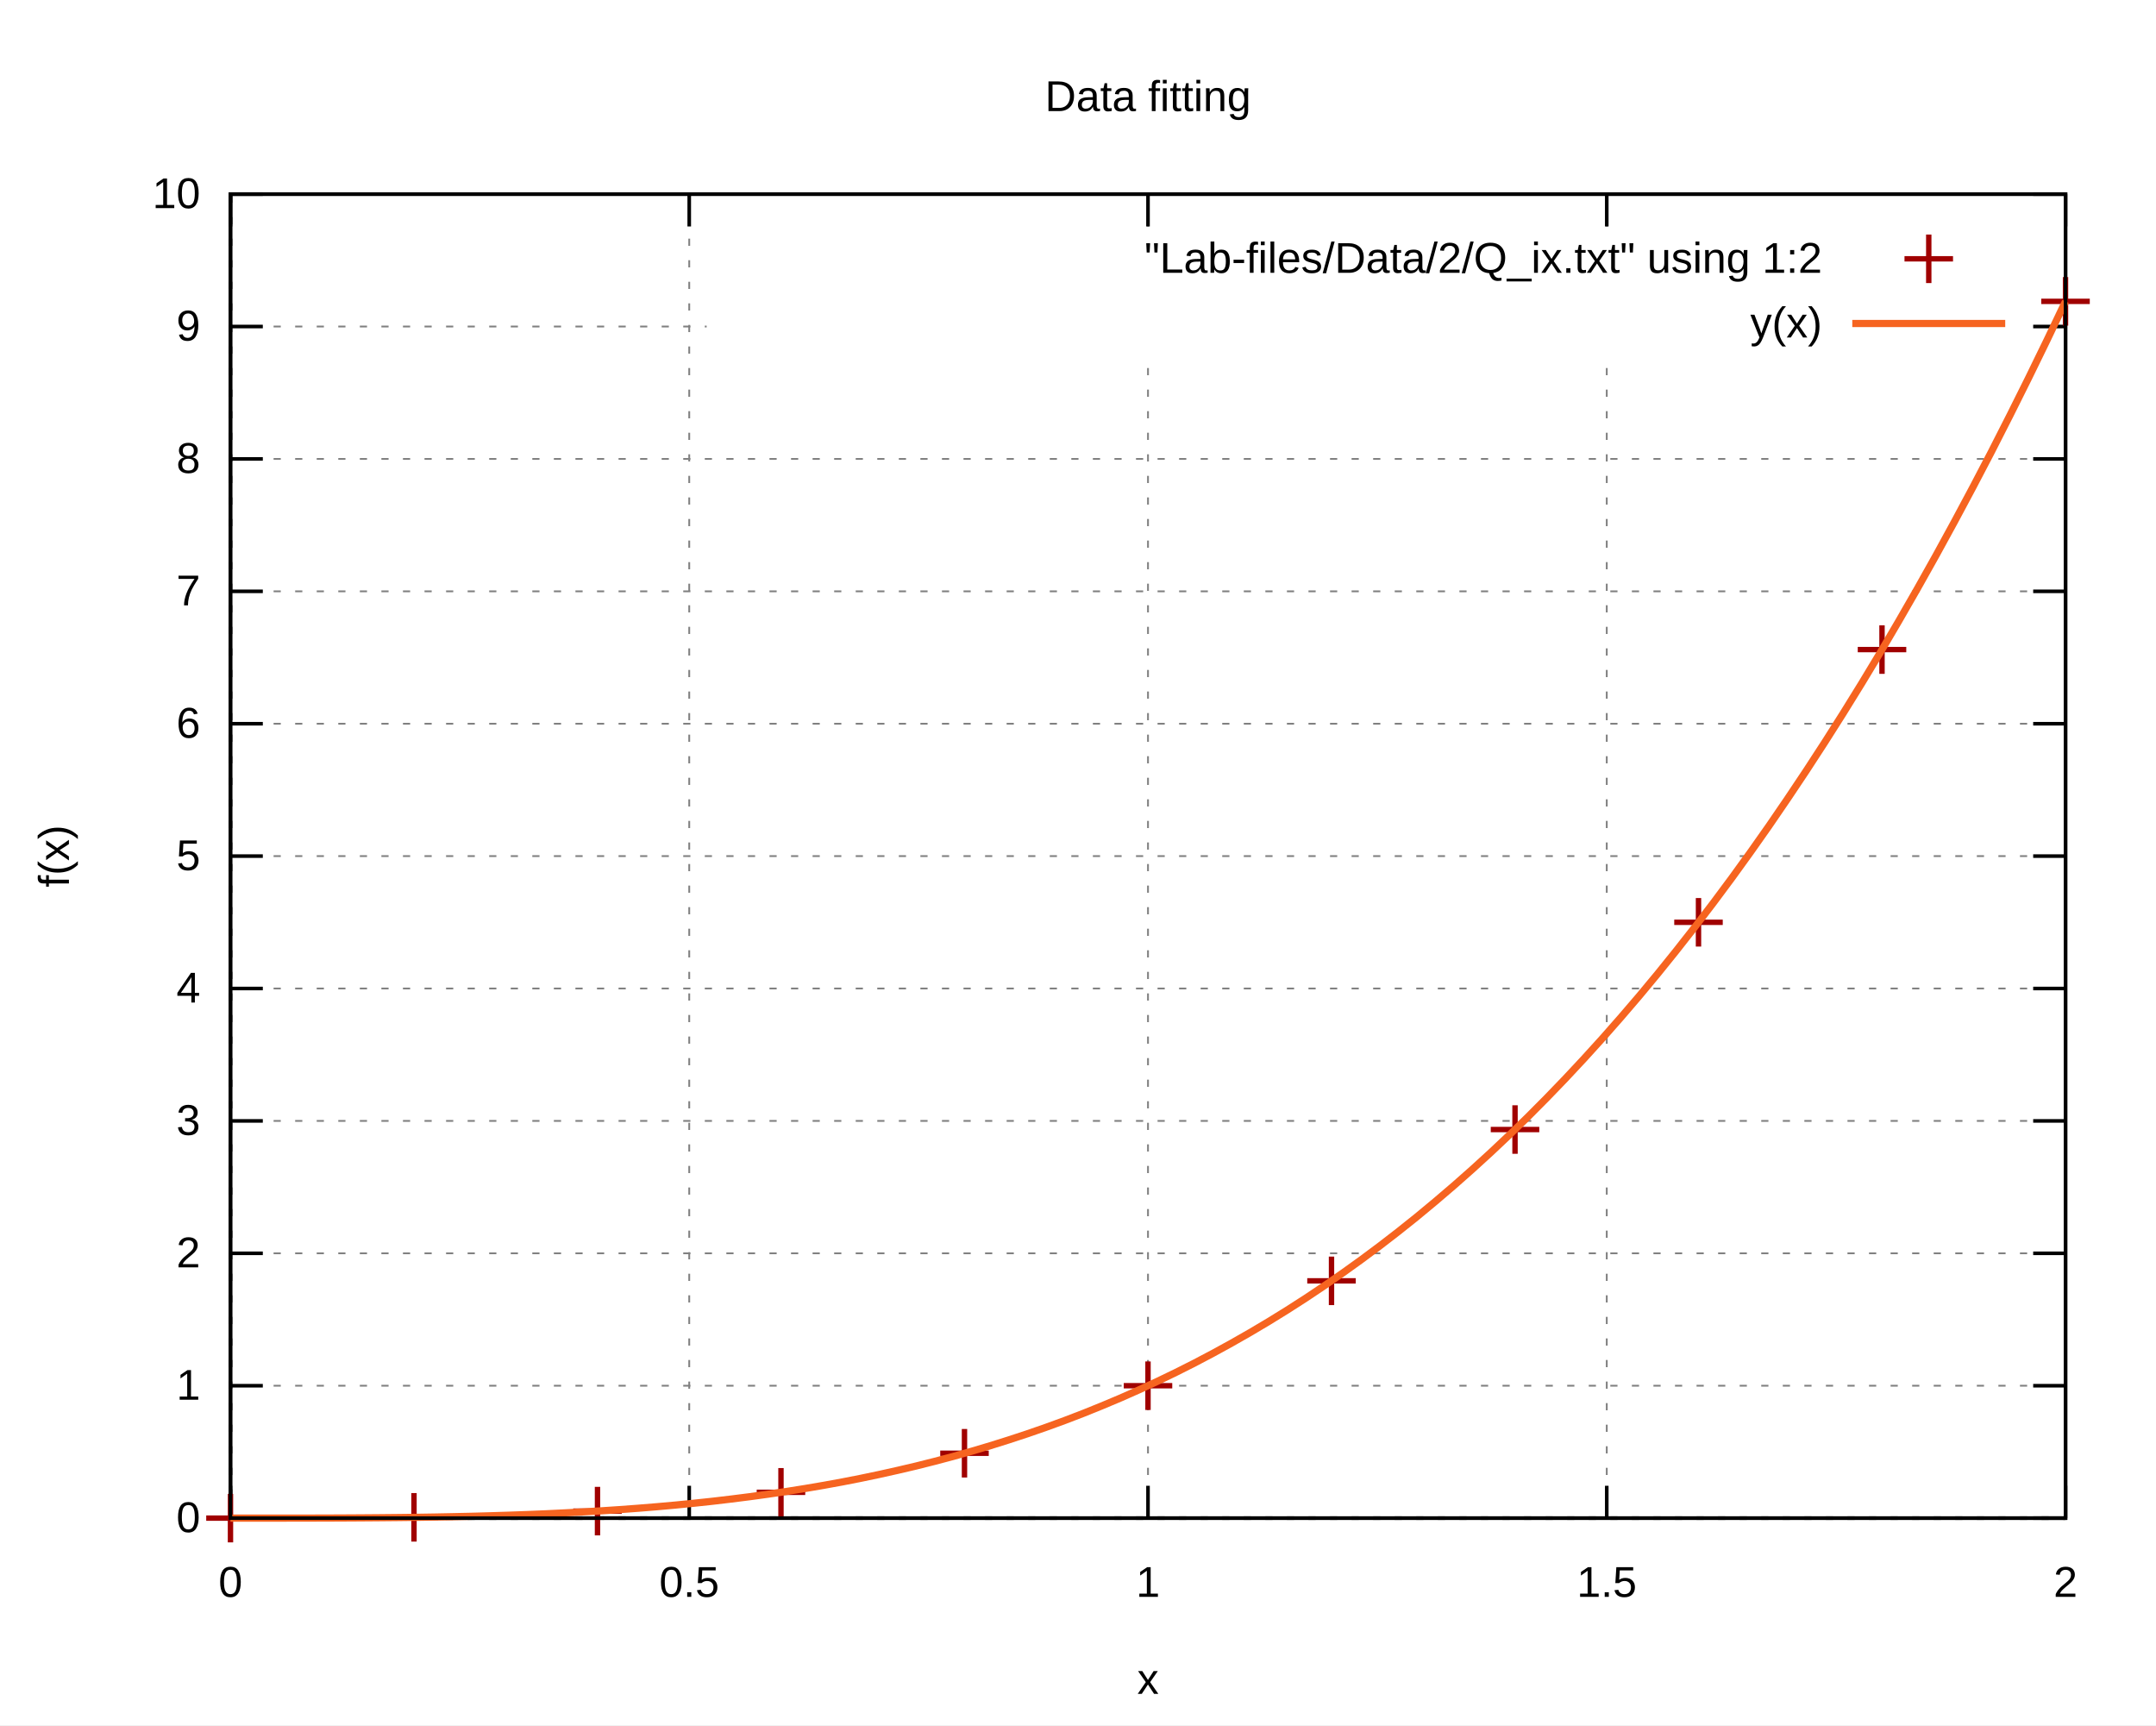
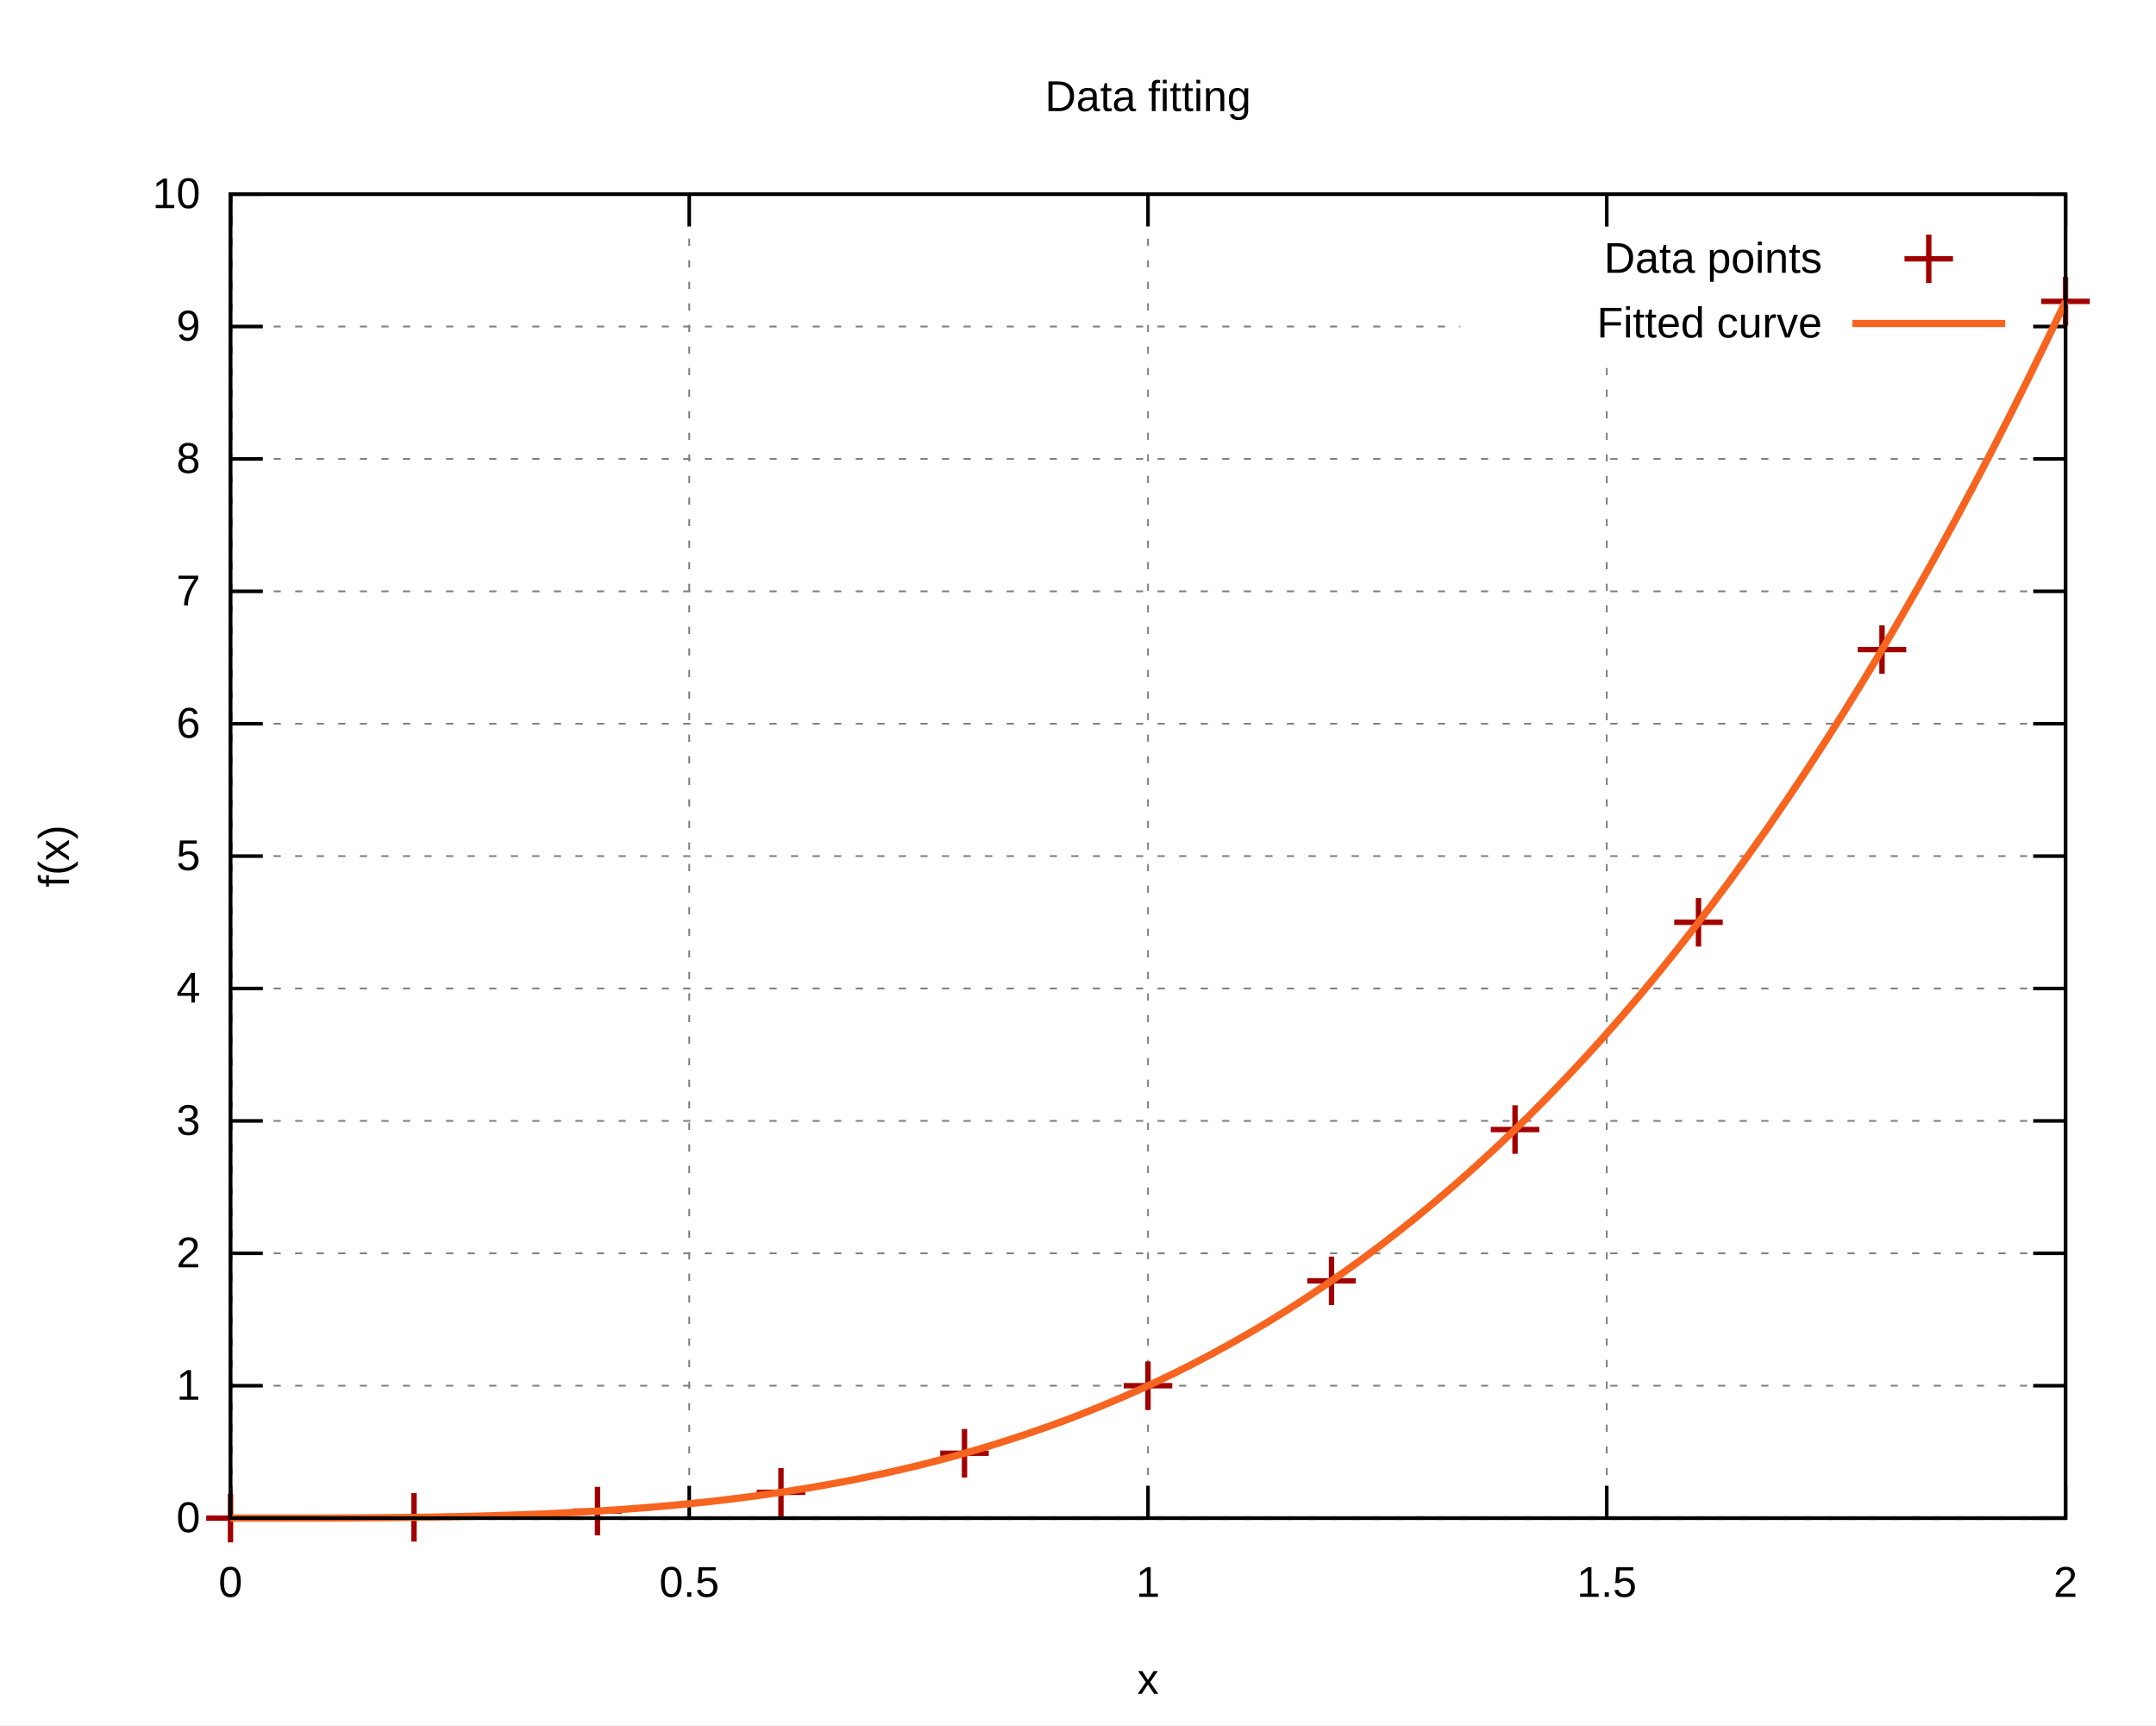
<svg xmlns="http://www.w3.org/2000/svg" xmlns:xlink="http://www.w3.org/1999/xlink" width="600" height="480" viewBox="0 0 600 480">
  <g id="gnuplot_canvas">
    <rect x="0" y="0" width="600" height="480" fill="#ffffff" />
    <defs>
      <circle id="gpDot" r="0.5" stroke-width="0.5" stroke="currentColor" />
      <path id="gpPt0" stroke-width="0.222" stroke="currentColor" d="M-1,0 h2 M0,-1 v2" />
      <path id="gpPt1" stroke-width="0.222" stroke="currentColor" d="M-1,-1 L1,1 M1,-1 L-1,1" />
      <path id="gpPt2" stroke-width="0.222" stroke="currentColor" d="M-1,0 L1,0 M0,-1 L0,1 M-1,-1 L1,1 M-1,1 L1,-1" />
      <rect id="gpPt3" stroke-width="0.222" stroke="currentColor" x="-1" y="-1" width="2" height="2" />
      <rect id="gpPt4" stroke-width="0.222" stroke="currentColor" fill="currentColor" x="-1" y="-1" width="2" height="2" />
      <circle id="gpPt5" stroke-width="0.222" stroke="currentColor" cx="0" cy="0" r="1" />
      <use xlink:href="#gpPt5" id="gpPt6" fill="currentColor" stroke="none" />
      <path id="gpPt7" stroke-width="0.222" stroke="currentColor" d="M0,-1.33 L-1.33,0.67 L1.33,0.67 z" />
      <use xlink:href="#gpPt7" id="gpPt8" fill="currentColor" stroke="none" />
      <use xlink:href="#gpPt7" id="gpPt9" stroke="currentColor" transform="rotate(180)" />
      <use xlink:href="#gpPt9" id="gpPt10" fill="currentColor" stroke="none" />
      <use xlink:href="#gpPt3" id="gpPt11" stroke="currentColor" transform="rotate(45)" />
      <use xlink:href="#gpPt11" id="gpPt12" fill="currentColor" stroke="none" />
      <path id="gpPt13" stroke-width="0.222" stroke="currentColor" d="M0,1.330 L1.265,0.411 L0.782,-1.067 L-0.782,-1.076 L-1.265,0.411 z" />
      <use xlink:href="#gpPt13" id="gpPt14" fill="currentColor" stroke="none" />
      <filter id="textbox" filterUnits="objectBoundingBox" x="0" y="0" height="1" width="1">
        <feFlood flood-color="#FFFFFF" flood-opacity="1" result="bgnd" />
        <feComposite in="SourceGraphic" in2="bgnd" operator="atop" />
      </filter>
      <filter id="greybox" filterUnits="objectBoundingBox" x="0" y="0" height="1" width="1">
        <feFlood flood-color="lightgrey" flood-opacity="1" result="grey" />
        <feComposite in="SourceGraphic" in2="grey" operator="atop" />
      </filter>
    </defs>
    <g fill="none" color="#FFFFFF" stroke="currentColor" stroke-width="1.00" stroke-linecap="butt" stroke-linejoin="miter">
</g>
    <g fill="none" color="black" stroke="currentColor" stroke-width="1.00" stroke-linecap="butt" stroke-linejoin="miter">
</g>
    <g fill="none" color="black" stroke="black" stroke-width="0.50" stroke-linecap="butt" stroke-linejoin="miter">
</g>
    <g fill="none" color="gray" stroke="currentColor" stroke-width="0.50" stroke-linecap="butt" stroke-linejoin="miter">
      <path stroke="gray" stroke-dasharray="2,4" class="gridline" d="M64.14,422.40 L574.82,422.40  " />
    </g>
    <g fill="none" color="gray" stroke="gray" stroke-width="1.00" stroke-linecap="butt" stroke-linejoin="miter">
</g>
    <g fill="none" color="black" stroke="currentColor" stroke-width="1.00" stroke-linecap="butt" stroke-linejoin="miter">
      <path stroke="black" d="M64.14,422.40 L73.14,422.40 M574.82,422.40 L565.82,422.40  " />
      <g transform="translate(55.75,426.30)" stroke="none" fill="black" font-family="Arial" font-size="12.00" text-anchor="end">
        <text>
          <tspan font-family="Arial"> 0</tspan>
        </text>
      </g>
    </g>
    <g fill="none" color="black" stroke="currentColor" stroke-width="1.00" stroke-linecap="butt" stroke-linejoin="miter">
</g>
    <g fill="none" color="black" stroke="black" stroke-width="0.50" stroke-linecap="butt" stroke-linejoin="miter">
</g>
    <g fill="none" color="gray" stroke="currentColor" stroke-width="0.50" stroke-linecap="butt" stroke-linejoin="miter">
      <path stroke="gray" stroke-dasharray="2,4" class="gridline" d="M64.14,385.56 L574.82,385.56  " />
    </g>
    <g fill="none" color="gray" stroke="gray" stroke-width="1.00" stroke-linecap="butt" stroke-linejoin="miter">
</g>
    <g fill="none" color="black" stroke="currentColor" stroke-width="1.00" stroke-linecap="butt" stroke-linejoin="miter">
      <path stroke="black" d="M64.14,385.56 L73.14,385.56 M574.82,385.56 L565.82,385.56  " />
      <g transform="translate(55.75,389.46)" stroke="none" fill="black" font-family="Arial" font-size="12.00" text-anchor="end">
        <text>
          <tspan font-family="Arial"> 1</tspan>
        </text>
      </g>
    </g>
    <g fill="none" color="black" stroke="currentColor" stroke-width="1.00" stroke-linecap="butt" stroke-linejoin="miter">
</g>
    <g fill="none" color="black" stroke="black" stroke-width="0.50" stroke-linecap="butt" stroke-linejoin="miter">
</g>
    <g fill="none" color="gray" stroke="currentColor" stroke-width="0.50" stroke-linecap="butt" stroke-linejoin="miter">
      <path stroke="gray" stroke-dasharray="2,4" class="gridline" d="M64.14,348.72 L574.82,348.72  " />
    </g>
    <g fill="none" color="gray" stroke="gray" stroke-width="1.00" stroke-linecap="butt" stroke-linejoin="miter">
</g>
    <g fill="none" color="black" stroke="currentColor" stroke-width="1.00" stroke-linecap="butt" stroke-linejoin="miter">
      <path stroke="black" d="M64.14,348.72 L73.14,348.72 M574.82,348.72 L565.82,348.72  " />
      <g transform="translate(55.75,352.62)" stroke="none" fill="black" font-family="Arial" font-size="12.00" text-anchor="end">
        <text>
          <tspan font-family="Arial"> 2</tspan>
        </text>
      </g>
    </g>
    <g fill="none" color="black" stroke="currentColor" stroke-width="1.00" stroke-linecap="butt" stroke-linejoin="miter">
</g>
    <g fill="none" color="black" stroke="black" stroke-width="0.50" stroke-linecap="butt" stroke-linejoin="miter">
</g>
    <g fill="none" color="gray" stroke="currentColor" stroke-width="0.50" stroke-linecap="butt" stroke-linejoin="miter">
      <path stroke="gray" stroke-dasharray="2,4" class="gridline" d="M64.14,311.88 L574.82,311.88  " />
    </g>
    <g fill="none" color="gray" stroke="gray" stroke-width="1.00" stroke-linecap="butt" stroke-linejoin="miter">
</g>
    <g fill="none" color="black" stroke="currentColor" stroke-width="1.00" stroke-linecap="butt" stroke-linejoin="miter">
      <path stroke="black" d="M64.14,311.88 L73.14,311.88 M574.82,311.88 L565.82,311.88  " />
      <g transform="translate(55.75,315.78)" stroke="none" fill="black" font-family="Arial" font-size="12.00" text-anchor="end">
        <text>
          <tspan font-family="Arial"> 3</tspan>
        </text>
      </g>
    </g>
    <g fill="none" color="black" stroke="currentColor" stroke-width="1.00" stroke-linecap="butt" stroke-linejoin="miter">
</g>
    <g fill="none" color="black" stroke="black" stroke-width="0.50" stroke-linecap="butt" stroke-linejoin="miter">
</g>
    <g fill="none" color="gray" stroke="currentColor" stroke-width="0.50" stroke-linecap="butt" stroke-linejoin="miter">
      <path stroke="gray" stroke-dasharray="2,4" class="gridline" d="M64.14,275.04 L574.82,275.04  " />
    </g>
    <g fill="none" color="gray" stroke="gray" stroke-width="1.00" stroke-linecap="butt" stroke-linejoin="miter">
</g>
    <g fill="none" color="black" stroke="currentColor" stroke-width="1.00" stroke-linecap="butt" stroke-linejoin="miter">
      <path stroke="black" d="M64.14,275.04 L73.14,275.04 M574.82,275.04 L565.82,275.04  " />
      <g transform="translate(55.75,278.94)" stroke="none" fill="black" font-family="Arial" font-size="12.00" text-anchor="end">
        <text>
          <tspan font-family="Arial"> 4</tspan>
        </text>
      </g>
    </g>
    <g fill="none" color="black" stroke="currentColor" stroke-width="1.00" stroke-linecap="butt" stroke-linejoin="miter">
</g>
    <g fill="none" color="black" stroke="black" stroke-width="0.50" stroke-linecap="butt" stroke-linejoin="miter">
</g>
    <g fill="none" color="gray" stroke="currentColor" stroke-width="0.50" stroke-linecap="butt" stroke-linejoin="miter">
      <path stroke="gray" stroke-dasharray="2,4" class="gridline" d="M64.14,238.20 L574.82,238.20  " />
    </g>
    <g fill="none" color="gray" stroke="gray" stroke-width="1.00" stroke-linecap="butt" stroke-linejoin="miter">
</g>
    <g fill="none" color="black" stroke="currentColor" stroke-width="1.00" stroke-linecap="butt" stroke-linejoin="miter">
      <path stroke="black" d="M64.14,238.20 L73.14,238.20 M574.82,238.20 L565.82,238.20  " />
      <g transform="translate(55.75,242.10)" stroke="none" fill="black" font-family="Arial" font-size="12.00" text-anchor="end">
        <text>
          <tspan font-family="Arial"> 5</tspan>
        </text>
      </g>
    </g>
    <g fill="none" color="black" stroke="currentColor" stroke-width="1.00" stroke-linecap="butt" stroke-linejoin="miter">
</g>
    <g fill="none" color="black" stroke="black" stroke-width="0.50" stroke-linecap="butt" stroke-linejoin="miter">
</g>
    <g fill="none" color="gray" stroke="currentColor" stroke-width="0.50" stroke-linecap="butt" stroke-linejoin="miter">
      <path stroke="gray" stroke-dasharray="2,4" class="gridline" d="M64.14,201.37 L574.82,201.37  " />
    </g>
    <g fill="none" color="gray" stroke="gray" stroke-width="1.00" stroke-linecap="butt" stroke-linejoin="miter">
</g>
    <g fill="none" color="black" stroke="currentColor" stroke-width="1.00" stroke-linecap="butt" stroke-linejoin="miter">
      <path stroke="black" d="M64.14,201.37 L73.14,201.37 M574.82,201.37 L565.82,201.37  " />
      <g transform="translate(55.75,205.27)" stroke="none" fill="black" font-family="Arial" font-size="12.00" text-anchor="end">
        <text>
          <tspan font-family="Arial"> 6</tspan>
        </text>
      </g>
    </g>
    <g fill="none" color="black" stroke="currentColor" stroke-width="1.00" stroke-linecap="butt" stroke-linejoin="miter">
</g>
    <g fill="none" color="black" stroke="black" stroke-width="0.50" stroke-linecap="butt" stroke-linejoin="miter">
</g>
    <g fill="none" color="gray" stroke="currentColor" stroke-width="0.50" stroke-linecap="butt" stroke-linejoin="miter">
      <path stroke="gray" stroke-dasharray="2,4" class="gridline" d="M64.14,164.53 L574.82,164.53  " />
    </g>
    <g fill="none" color="gray" stroke="gray" stroke-width="1.00" stroke-linecap="butt" stroke-linejoin="miter">
</g>
    <g fill="none" color="black" stroke="currentColor" stroke-width="1.00" stroke-linecap="butt" stroke-linejoin="miter">
      <path stroke="black" d="M64.14,164.53 L73.14,164.53 M574.82,164.53 L565.82,164.53  " />
      <g transform="translate(55.75,168.43)" stroke="none" fill="black" font-family="Arial" font-size="12.00" text-anchor="end">
        <text>
          <tspan font-family="Arial"> 7</tspan>
        </text>
      </g>
    </g>
    <g fill="none" color="black" stroke="currentColor" stroke-width="1.00" stroke-linecap="butt" stroke-linejoin="miter">
</g>
    <g fill="none" color="black" stroke="black" stroke-width="0.50" stroke-linecap="butt" stroke-linejoin="miter">
</g>
    <g fill="none" color="gray" stroke="currentColor" stroke-width="0.50" stroke-linecap="butt" stroke-linejoin="miter">
      <path stroke="gray" stroke-dasharray="2,4" class="gridline" d="M64.14,127.69 L574.82,127.69  " />
    </g>
    <g fill="none" color="gray" stroke="gray" stroke-width="1.00" stroke-linecap="butt" stroke-linejoin="miter">
</g>
    <g fill="none" color="black" stroke="currentColor" stroke-width="1.00" stroke-linecap="butt" stroke-linejoin="miter">
      <path stroke="black" d="M64.14,127.69 L73.14,127.69 M574.82,127.69 L565.82,127.69  " />
      <g transform="translate(55.75,131.59)" stroke="none" fill="black" font-family="Arial" font-size="12.00" text-anchor="end">
        <text>
          <tspan font-family="Arial"> 8</tspan>
        </text>
      </g>
    </g>
    <g fill="none" color="black" stroke="currentColor" stroke-width="1.00" stroke-linecap="butt" stroke-linejoin="miter">
</g>
    <g fill="none" color="black" stroke="black" stroke-width="0.50" stroke-linecap="butt" stroke-linejoin="miter">
</g>
    <g fill="none" color="gray" stroke="currentColor" stroke-width="0.50" stroke-linecap="butt" stroke-linejoin="miter">
-       <path stroke="gray" stroke-dasharray="2,4" class="gridline" d="M64.14,90.85 L196.66,90.85 M566.43,90.85 L574.82,90.85  " />
+       <path stroke="gray" stroke-dasharray="2,4" class="gridline" d="M64.14,90.85 L406.41,90.85 M566.43,90.85 L574.82,90.85  " />
    </g>
    <g fill="none" color="gray" stroke="gray" stroke-width="1.00" stroke-linecap="butt" stroke-linejoin="miter">
</g>
    <g fill="none" color="black" stroke="currentColor" stroke-width="1.00" stroke-linecap="butt" stroke-linejoin="miter">
      <path stroke="black" d="M64.14,90.85 L73.14,90.85 M574.82,90.85 L565.82,90.85  " />
      <g transform="translate(55.75,94.75)" stroke="none" fill="black" font-family="Arial" font-size="12.00" text-anchor="end">
        <text>
          <tspan font-family="Arial"> 9</tspan>
        </text>
      </g>
    </g>
    <g fill="none" color="black" stroke="currentColor" stroke-width="1.00" stroke-linecap="butt" stroke-linejoin="miter">
</g>
    <g fill="none" color="black" stroke="black" stroke-width="0.50" stroke-linecap="butt" stroke-linejoin="miter">
</g>
    <g fill="none" color="gray" stroke="currentColor" stroke-width="0.50" stroke-linecap="butt" stroke-linejoin="miter">
      <path stroke="gray" stroke-dasharray="2,4" class="gridline" d="M64.14,54.01 L574.82,54.01  " />
    </g>
    <g fill="none" color="gray" stroke="gray" stroke-width="1.00" stroke-linecap="butt" stroke-linejoin="miter">
</g>
    <g fill="none" color="black" stroke="currentColor" stroke-width="1.00" stroke-linecap="butt" stroke-linejoin="miter">
      <path stroke="black" d="M64.14,54.01 L73.14,54.01 M574.82,54.01 L565.82,54.01  " />
      <g transform="translate(55.75,57.91)" stroke="none" fill="black" font-family="Arial" font-size="12.00" text-anchor="end">
        <text>
          <tspan font-family="Arial"> 10</tspan>
        </text>
      </g>
    </g>
    <g fill="none" color="black" stroke="currentColor" stroke-width="1.00" stroke-linecap="butt" stroke-linejoin="miter">
</g>
    <g fill="none" color="black" stroke="black" stroke-width="0.50" stroke-linecap="butt" stroke-linejoin="miter">
</g>
    <g fill="none" color="gray" stroke="currentColor" stroke-width="0.50" stroke-linecap="butt" stroke-linejoin="miter">
      <path stroke="gray" stroke-dasharray="2,4" class="gridline" d="M64.14,422.40 L64.14,54.01  " />
    </g>
    <g fill="none" color="gray" stroke="gray" stroke-width="1.00" stroke-linecap="butt" stroke-linejoin="miter">
</g>
    <g fill="none" color="black" stroke="currentColor" stroke-width="1.00" stroke-linecap="butt" stroke-linejoin="miter">
      <path stroke="black" d="M64.14,422.40 L64.14,413.40 M64.14,54.01 L64.14,63.01  " />
      <g transform="translate(64.14,444.30)" stroke="none" fill="black" font-family="Arial" font-size="12.00" text-anchor="middle">
        <text>
          <tspan font-family="Arial"> 0</tspan>
        </text>
      </g>
    </g>
    <g fill="none" color="black" stroke="currentColor" stroke-width="1.00" stroke-linecap="butt" stroke-linejoin="miter">
</g>
    <g fill="none" color="black" stroke="black" stroke-width="0.50" stroke-linecap="butt" stroke-linejoin="miter">
</g>
    <g fill="none" color="gray" stroke="currentColor" stroke-width="0.50" stroke-linecap="butt" stroke-linejoin="miter">
      <path stroke="gray" stroke-dasharray="2,4" class="gridline" d="M191.81,422.40 L191.81,54.01  " />
    </g>
    <g fill="none" color="gray" stroke="gray" stroke-width="1.00" stroke-linecap="butt" stroke-linejoin="miter">
</g>
    <g fill="none" color="black" stroke="currentColor" stroke-width="1.00" stroke-linecap="butt" stroke-linejoin="miter">
      <path stroke="black" d="M191.81,422.40 L191.81,413.40 M191.81,54.01 L191.81,63.01  " />
      <g transform="translate(191.81,444.30)" stroke="none" fill="black" font-family="Arial" font-size="12.00" text-anchor="middle">
        <text>
          <tspan font-family="Arial"> 0.5</tspan>
        </text>
      </g>
    </g>
    <g fill="none" color="black" stroke="currentColor" stroke-width="1.00" stroke-linecap="butt" stroke-linejoin="miter">
</g>
    <g fill="none" color="black" stroke="black" stroke-width="0.50" stroke-linecap="butt" stroke-linejoin="miter">
</g>
    <g fill="none" color="gray" stroke="currentColor" stroke-width="0.50" stroke-linecap="butt" stroke-linejoin="miter">
-       <path stroke="gray" stroke-dasharray="2,4" class="gridline" d="M319.48,422.40 L319.48,99.01 M319.48,63.01 L319.48,54.01  " />
+       <path stroke="gray" stroke-dasharray="2,4" class="gridline" d="M319.48,422.40 L319.48,54.01  " />
    </g>
    <g fill="none" color="gray" stroke="gray" stroke-width="1.00" stroke-linecap="butt" stroke-linejoin="miter">
</g>
    <g fill="none" color="black" stroke="currentColor" stroke-width="1.00" stroke-linecap="butt" stroke-linejoin="miter">
      <path stroke="black" d="M319.48,422.40 L319.48,413.40 M319.48,54.01 L319.48,63.01  " />
      <g transform="translate(319.48,444.30)" stroke="none" fill="black" font-family="Arial" font-size="12.00" text-anchor="middle">
        <text>
          <tspan font-family="Arial"> 1</tspan>
        </text>
      </g>
    </g>
    <g fill="none" color="black" stroke="currentColor" stroke-width="1.00" stroke-linecap="butt" stroke-linejoin="miter">
</g>
    <g fill="none" color="black" stroke="black" stroke-width="0.50" stroke-linecap="butt" stroke-linejoin="miter">
</g>
    <g fill="none" color="gray" stroke="currentColor" stroke-width="0.50" stroke-linecap="butt" stroke-linejoin="miter">
      <path stroke="gray" stroke-dasharray="2,4" class="gridline" d="M447.15,422.40 L447.15,99.01 M447.15,63.01 L447.15,54.01  " />
    </g>
    <g fill="none" color="gray" stroke="gray" stroke-width="1.00" stroke-linecap="butt" stroke-linejoin="miter">
</g>
    <g fill="none" color="black" stroke="currentColor" stroke-width="1.00" stroke-linecap="butt" stroke-linejoin="miter">
      <path stroke="black" d="M447.15,422.40 L447.15,413.40 M447.15,54.01 L447.15,63.01  " />
      <g transform="translate(447.15,444.30)" stroke="none" fill="black" font-family="Arial" font-size="12.00" text-anchor="middle">
        <text>
          <tspan font-family="Arial"> 1.5</tspan>
        </text>
      </g>
    </g>
    <g fill="none" color="black" stroke="currentColor" stroke-width="1.00" stroke-linecap="butt" stroke-linejoin="miter">
</g>
    <g fill="none" color="black" stroke="black" stroke-width="0.50" stroke-linecap="butt" stroke-linejoin="miter">
</g>
    <g fill="none" color="gray" stroke="currentColor" stroke-width="0.50" stroke-linecap="butt" stroke-linejoin="miter">
      <path stroke="gray" stroke-dasharray="2,4" class="gridline" d="M574.82,422.40 L574.82,54.01  " />
    </g>
    <g fill="none" color="gray" stroke="gray" stroke-width="1.00" stroke-linecap="butt" stroke-linejoin="miter">
</g>
    <g fill="none" color="black" stroke="currentColor" stroke-width="1.00" stroke-linecap="butt" stroke-linejoin="miter">
      <path stroke="black" d="M574.82,422.40 L574.82,413.40 M574.82,54.01 L574.82,63.01  " />
      <g transform="translate(574.82,444.30)" stroke="none" fill="black" font-family="Arial" font-size="12.00" text-anchor="middle">
        <text>
          <tspan font-family="Arial"> 2</tspan>
        </text>
      </g>
    </g>
    <g fill="none" color="black" stroke="currentColor" stroke-width="1.00" stroke-linecap="butt" stroke-linejoin="miter">
</g>
    <g fill="none" color="gray" stroke="currentColor" stroke-width="1.00" stroke-linecap="butt" stroke-linejoin="miter">
      <path stroke="rgb(  0,   0,   0)" stroke-dasharray="2,4" d="M64.14,422.40 L574.82,422.40  " />
    </g>
    <g fill="none" color="gray" stroke="currentColor" stroke-width="1.00" stroke-linecap="butt" stroke-linejoin="miter">
      <path stroke="rgb(  0,   0,   0)" stroke-dasharray="2,4" d="M64.14,422.40 L64.14,54.01  " />
    </g>
    <g fill="none" color="black" stroke="currentColor" stroke-width="1.00" stroke-linecap="butt" stroke-linejoin="miter">
      <path stroke="black" d="M64.14,54.01 L64.14,422.40 L574.82,422.40 L574.82,54.01 L64.14,54.01 Z  " />
    </g>
    <g fill="none" color="black" stroke="currentColor" stroke-width="1.00" stroke-linecap="butt" stroke-linejoin="miter">
</g>
    <g id="gnuplot_plot_1">
      <g fill="none" color="black" stroke="currentColor" stroke-width="1.00" stroke-linecap="butt" stroke-linejoin="miter">
        <g transform="translate(507.09,75.91)" stroke="none" fill="black" font-family="Arial" font-size="12.00" text-anchor="end">
-           <text>"Lab-files/Data/2/Q_ix.txt" using 1:2</text>
+           <text>
+             <tspan font-family="Arial">Data points</tspan>
+           </text>
        </g>
      </g>
      <g fill="none" color="black" stroke="currentColor" stroke-width="1.00" stroke-linecap="butt" stroke-linejoin="miter">
        <use xlink:href="#gpPt0" transform="translate(64.14,422.40) scale(6.75)" color="rgb(160,   0,   0)" />
        <use xlink:href="#gpPt0" transform="translate(115.21,422.18) scale(6.75)" color="rgb(160,   0,   0)" />
        <use xlink:href="#gpPt0" transform="translate(166.28,420.45) scale(6.75)" color="rgb(160,   0,   0)" />
        <use xlink:href="#gpPt0" transform="translate(217.34,415.22) scale(6.75)" color="rgb(160,   0,   0)" />
        <use xlink:href="#gpPt0" transform="translate(268.41,404.35) scale(6.75)" color="rgb(160,   0,   0)" />
        <use xlink:href="#gpPt0" transform="translate(319.48,385.56) scale(6.75)" color="rgb(160,   0,   0)" />
        <use xlink:href="#gpPt0" transform="translate(370.55,356.38) scale(6.75)" color="rgb(160,   0,   0)" />
        <use xlink:href="#gpPt0" transform="translate(421.62,314.28) scale(6.75)" color="rgb(160,   0,   0)" />
        <use xlink:href="#gpPt0" transform="translate(472.68,256.62) scale(6.75)" color="rgb(160,   0,   0)" />
        <use xlink:href="#gpPt0" transform="translate(523.75,180.74) scale(6.75)" color="rgb(160,   0,   0)" />
        <use xlink:href="#gpPt0" transform="translate(574.82,83.85) scale(6.75)" color="rgb(160,   0,   0)" />
        <use xlink:href="#gpPt0" transform="translate(536.76,72.01) scale(6.75)" color="rgb(160,   0,   0)" />
      </g>
    </g>
    <g id="gnuplot_plot_2">
      <g fill="none" color="#FFFFFF" stroke="rgb(160,   0,   0)" stroke-width="2.00" stroke-linecap="butt" stroke-linejoin="miter">
</g>
      <g fill="none" color="black" stroke="currentColor" stroke-width="2.00" stroke-linecap="butt" stroke-linejoin="miter">
        <g transform="translate(507.09,93.91)" stroke="none" fill="black" font-family="Arial" font-size="12.00" text-anchor="end">
-           <text>y(x)</text>
+           <text>
+             <tspan font-family="Arial">Fitted curve</tspan>
+           </text>
        </g>
      </g>
      <g fill="none" color="black" stroke="currentColor" stroke-width="2.00" stroke-linecap="butt" stroke-linejoin="miter">
        <path stroke="rgb(246, 100,  32)" d="M515.48,90.01 L558.04,90.01 M64.14,422.40 L69.30,422.40 L74.46,422.40 L79.62,422.40 L84.77,422.39 L89.93,422.38   L95.09,422.36 L100.25,422.33 L105.41,422.29 L110.57,422.24 L115.72,422.18 L120.88,422.10 L126.04,422.00 L131.20,421.89   L136.36,421.75 L141.52,421.59 L146.67,421.41 L151.83,421.20 L156.99,420.95 L162.15,420.68 L167.31,420.37 L172.47,420.03   L177.62,419.65 L182.78,419.23 L187.94,418.77 L193.10,418.26 L198.26,417.71 L203.42,417.10 L208.57,416.45 L213.73,415.74   L218.89,414.98 L224.05,414.16 L229.21,413.28 L234.37,412.34 L239.53,411.33 L244.68,410.25 L249.84,409.10 L255.00,407.89   L260.16,406.59 L265.32,405.22 L270.48,403.77 L275.63,402.24 L280.79,400.62 L285.95,398.92 L291.11,397.13 L296.27,395.25   L301.43,393.27 L306.58,391.19 L311.74,389.02 L316.90,386.74 L322.06,384.36 L327.22,381.87 L332.38,379.27 L337.53,376.56   L342.69,373.73 L347.85,370.79 L353.01,367.73 L358.17,364.54 L363.33,361.23 L368.48,357.79 L373.64,354.22 L378.80,350.52   L383.96,346.68 L389.12,342.70 L394.28,338.58 L399.43,334.31 L404.59,329.90 L409.75,325.34 L414.91,320.63 L420.07,315.76   L425.23,310.74 L430.39,305.55 L435.54,300.21 L440.70,294.69 L445.86,289.01 L451.02,283.15 L456.18,277.13 L461.34,270.92   L466.49,264.53 L471.65,257.96 L476.81,251.21 L481.97,244.27 L487.13,237.13 L492.29,229.81 L497.44,222.28 L502.60,214.56   L507.76,206.63 L512.92,198.50 L518.08,190.16 L523.24,181.61 L528.39,172.84 L533.55,163.86 L538.71,154.66 L543.87,145.23   L549.03,135.58 L554.19,125.71 L559.34,115.59 L564.50,105.25 L569.66,94.67 L574.82,83.85  " />
      </g>
    </g>
    <g fill="none" color="black" stroke="currentColor" stroke-width="2.00" stroke-linecap="butt" stroke-linejoin="miter">
</g>
    <g fill="none" color="black" stroke="black" stroke-width="1.00" stroke-linecap="butt" stroke-linejoin="miter">
</g>
    <g fill="none" color="black" stroke="currentColor" stroke-width="1.00" stroke-linecap="butt" stroke-linejoin="miter">
      <path stroke="black" d="M64.14,54.01 L64.14,422.40 L574.82,422.40 L574.82,54.01 L64.14,54.01 Z  " />
      <g transform="translate(19.18,238.21) rotate(270.00)" stroke="none" fill="black" font-family="Arial" font-size="12.00" text-anchor="middle">
        <text>
          <tspan font-family="Arial">f(x)</tspan>
        </text>
      </g>
    </g>
    <g fill="none" color="black" stroke="currentColor" stroke-width="1.00" stroke-linecap="butt" stroke-linejoin="miter">
      <g transform="translate(319.48,471.30)" stroke="none" fill="black" font-family="Arial" font-size="12.00" text-anchor="middle">
        <text>
          <tspan font-family="Arial">x</tspan>
        </text>
      </g>
    </g>
    <g fill="none" color="black" stroke="currentColor" stroke-width="1.00" stroke-linecap="butt" stroke-linejoin="miter">
</g>
    <g fill="none" color="black" stroke="currentColor" stroke-width="1.00" stroke-linecap="butt" stroke-linejoin="miter">
      <g transform="translate(319.48,30.91)" stroke="none" fill="black" font-family="Arial" font-size="12.00" text-anchor="middle">
        <text>
          <tspan font-family="Arial">Data fitting</tspan>
        </text>
      </g>
    </g>
    <g fill="none" color="black" stroke="currentColor" stroke-width="1.00" stroke-linecap="butt" stroke-linejoin="miter">
</g>
  </g>
</svg>
